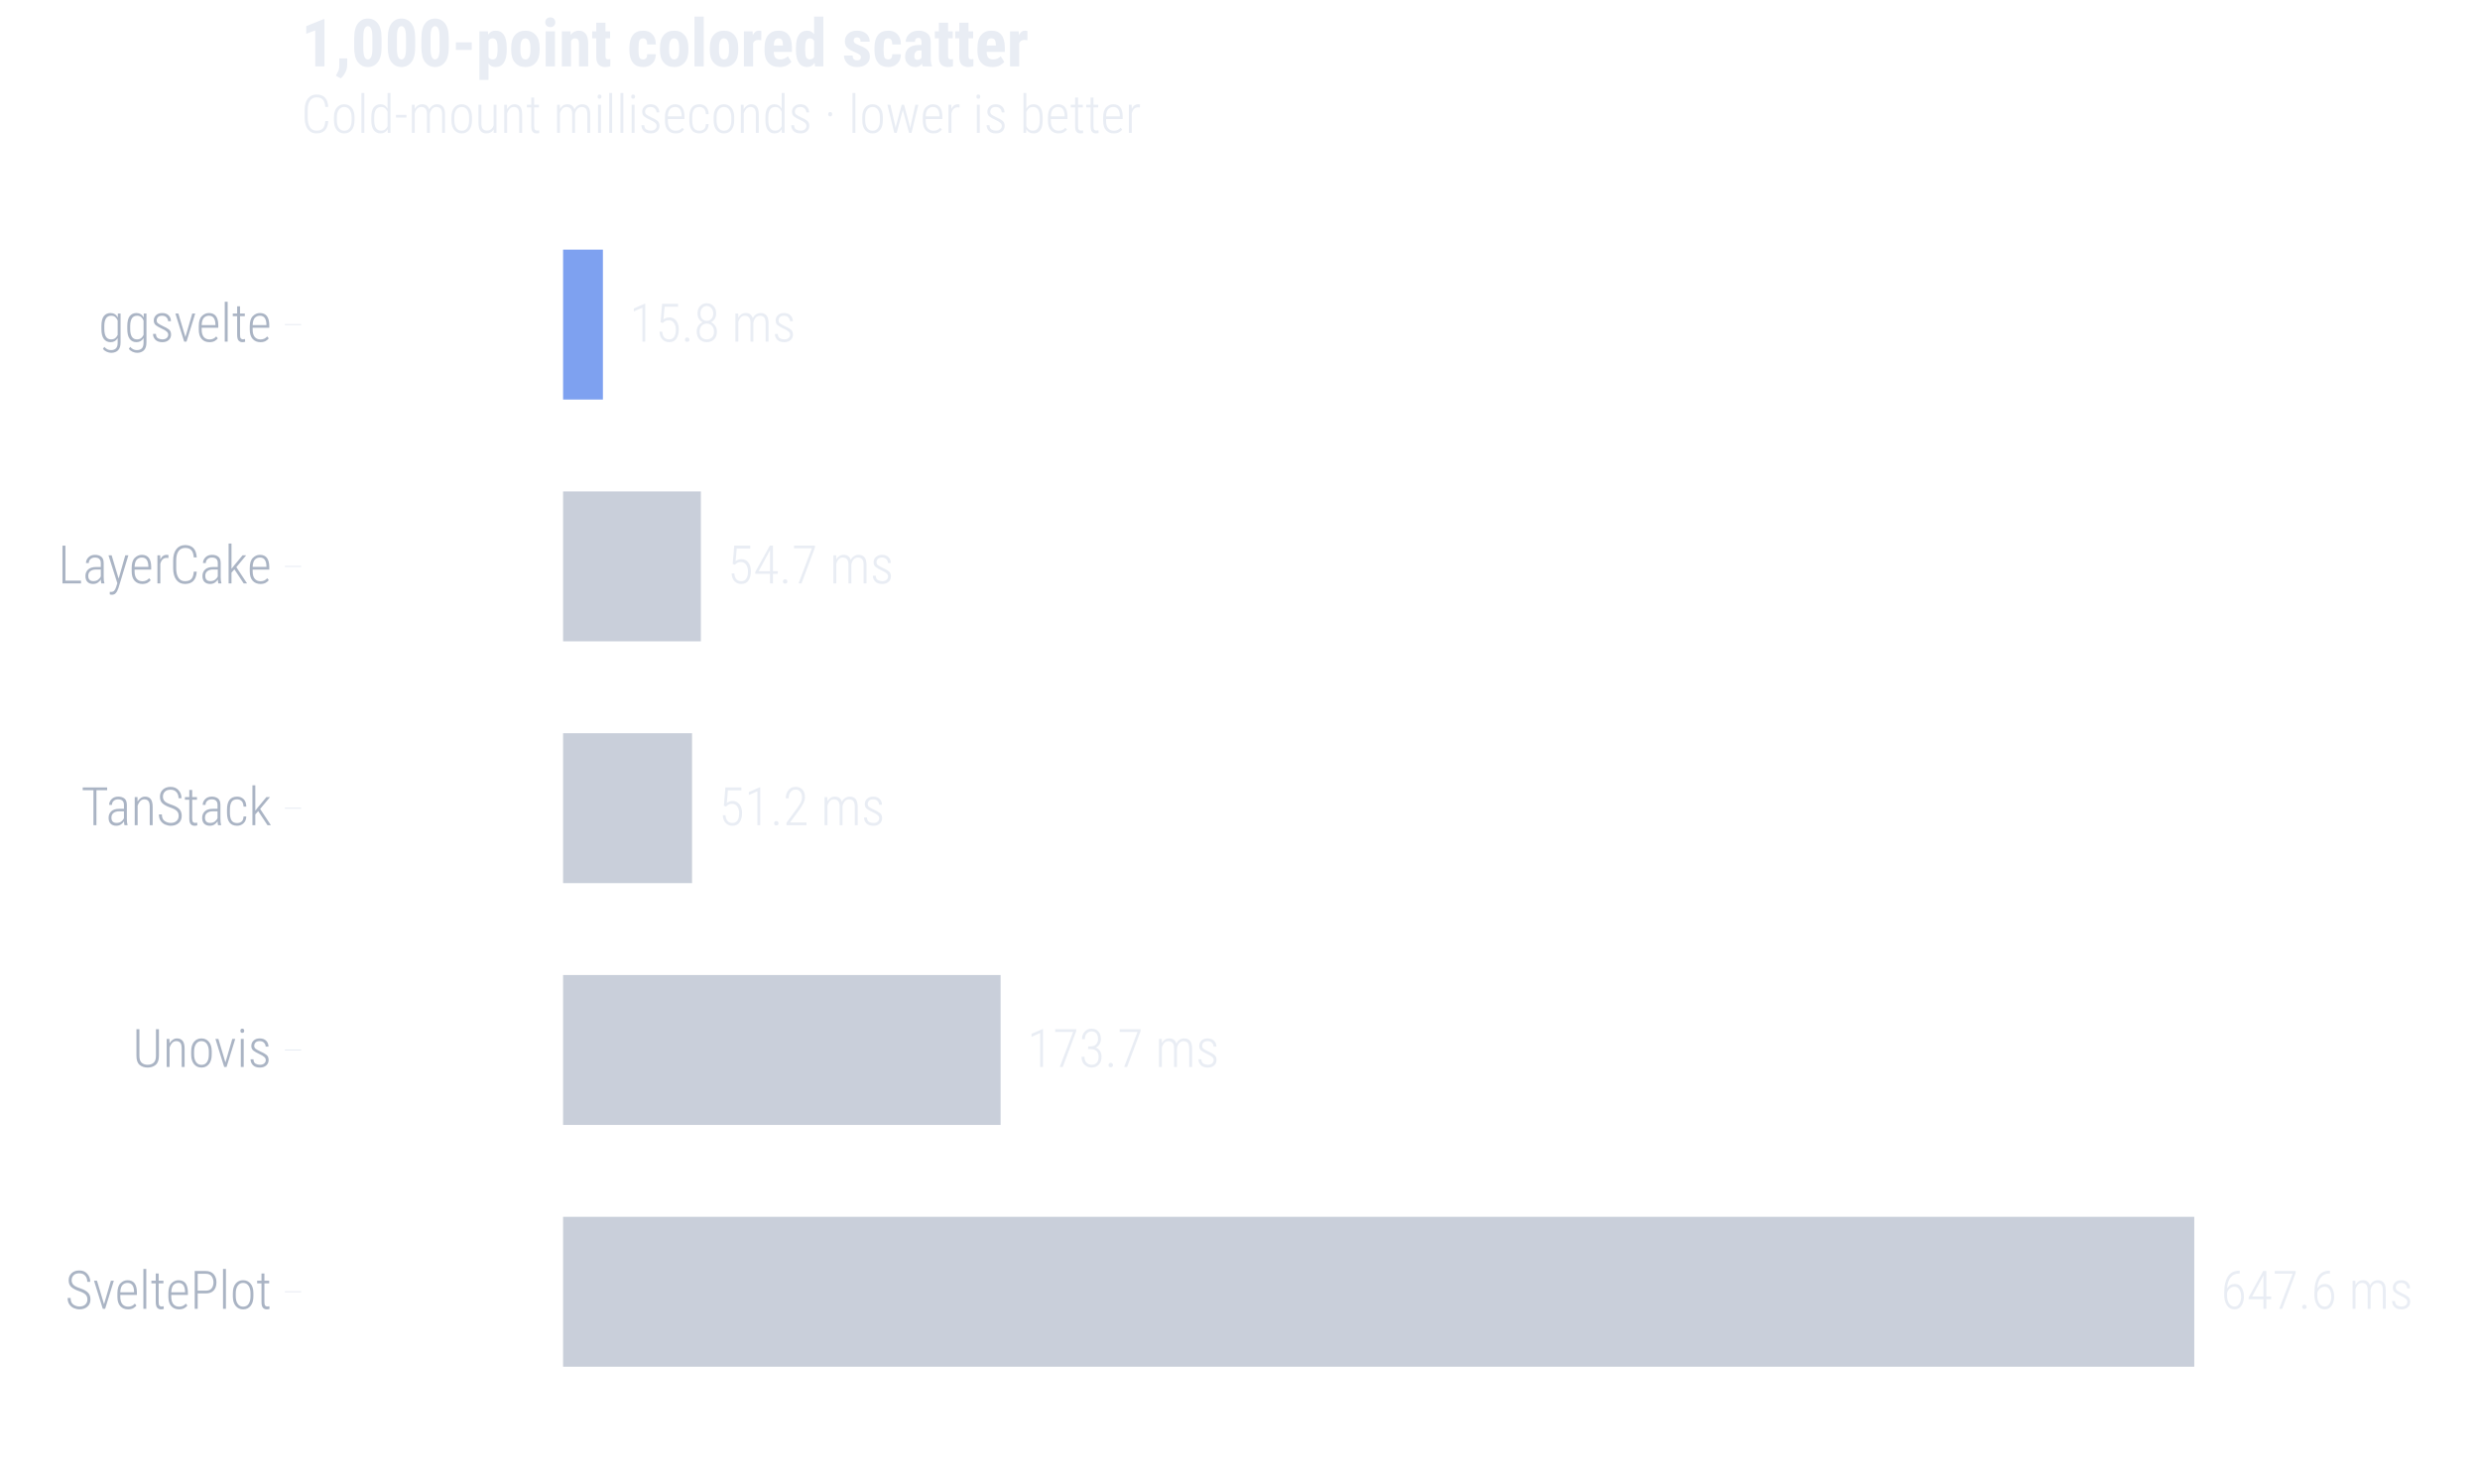
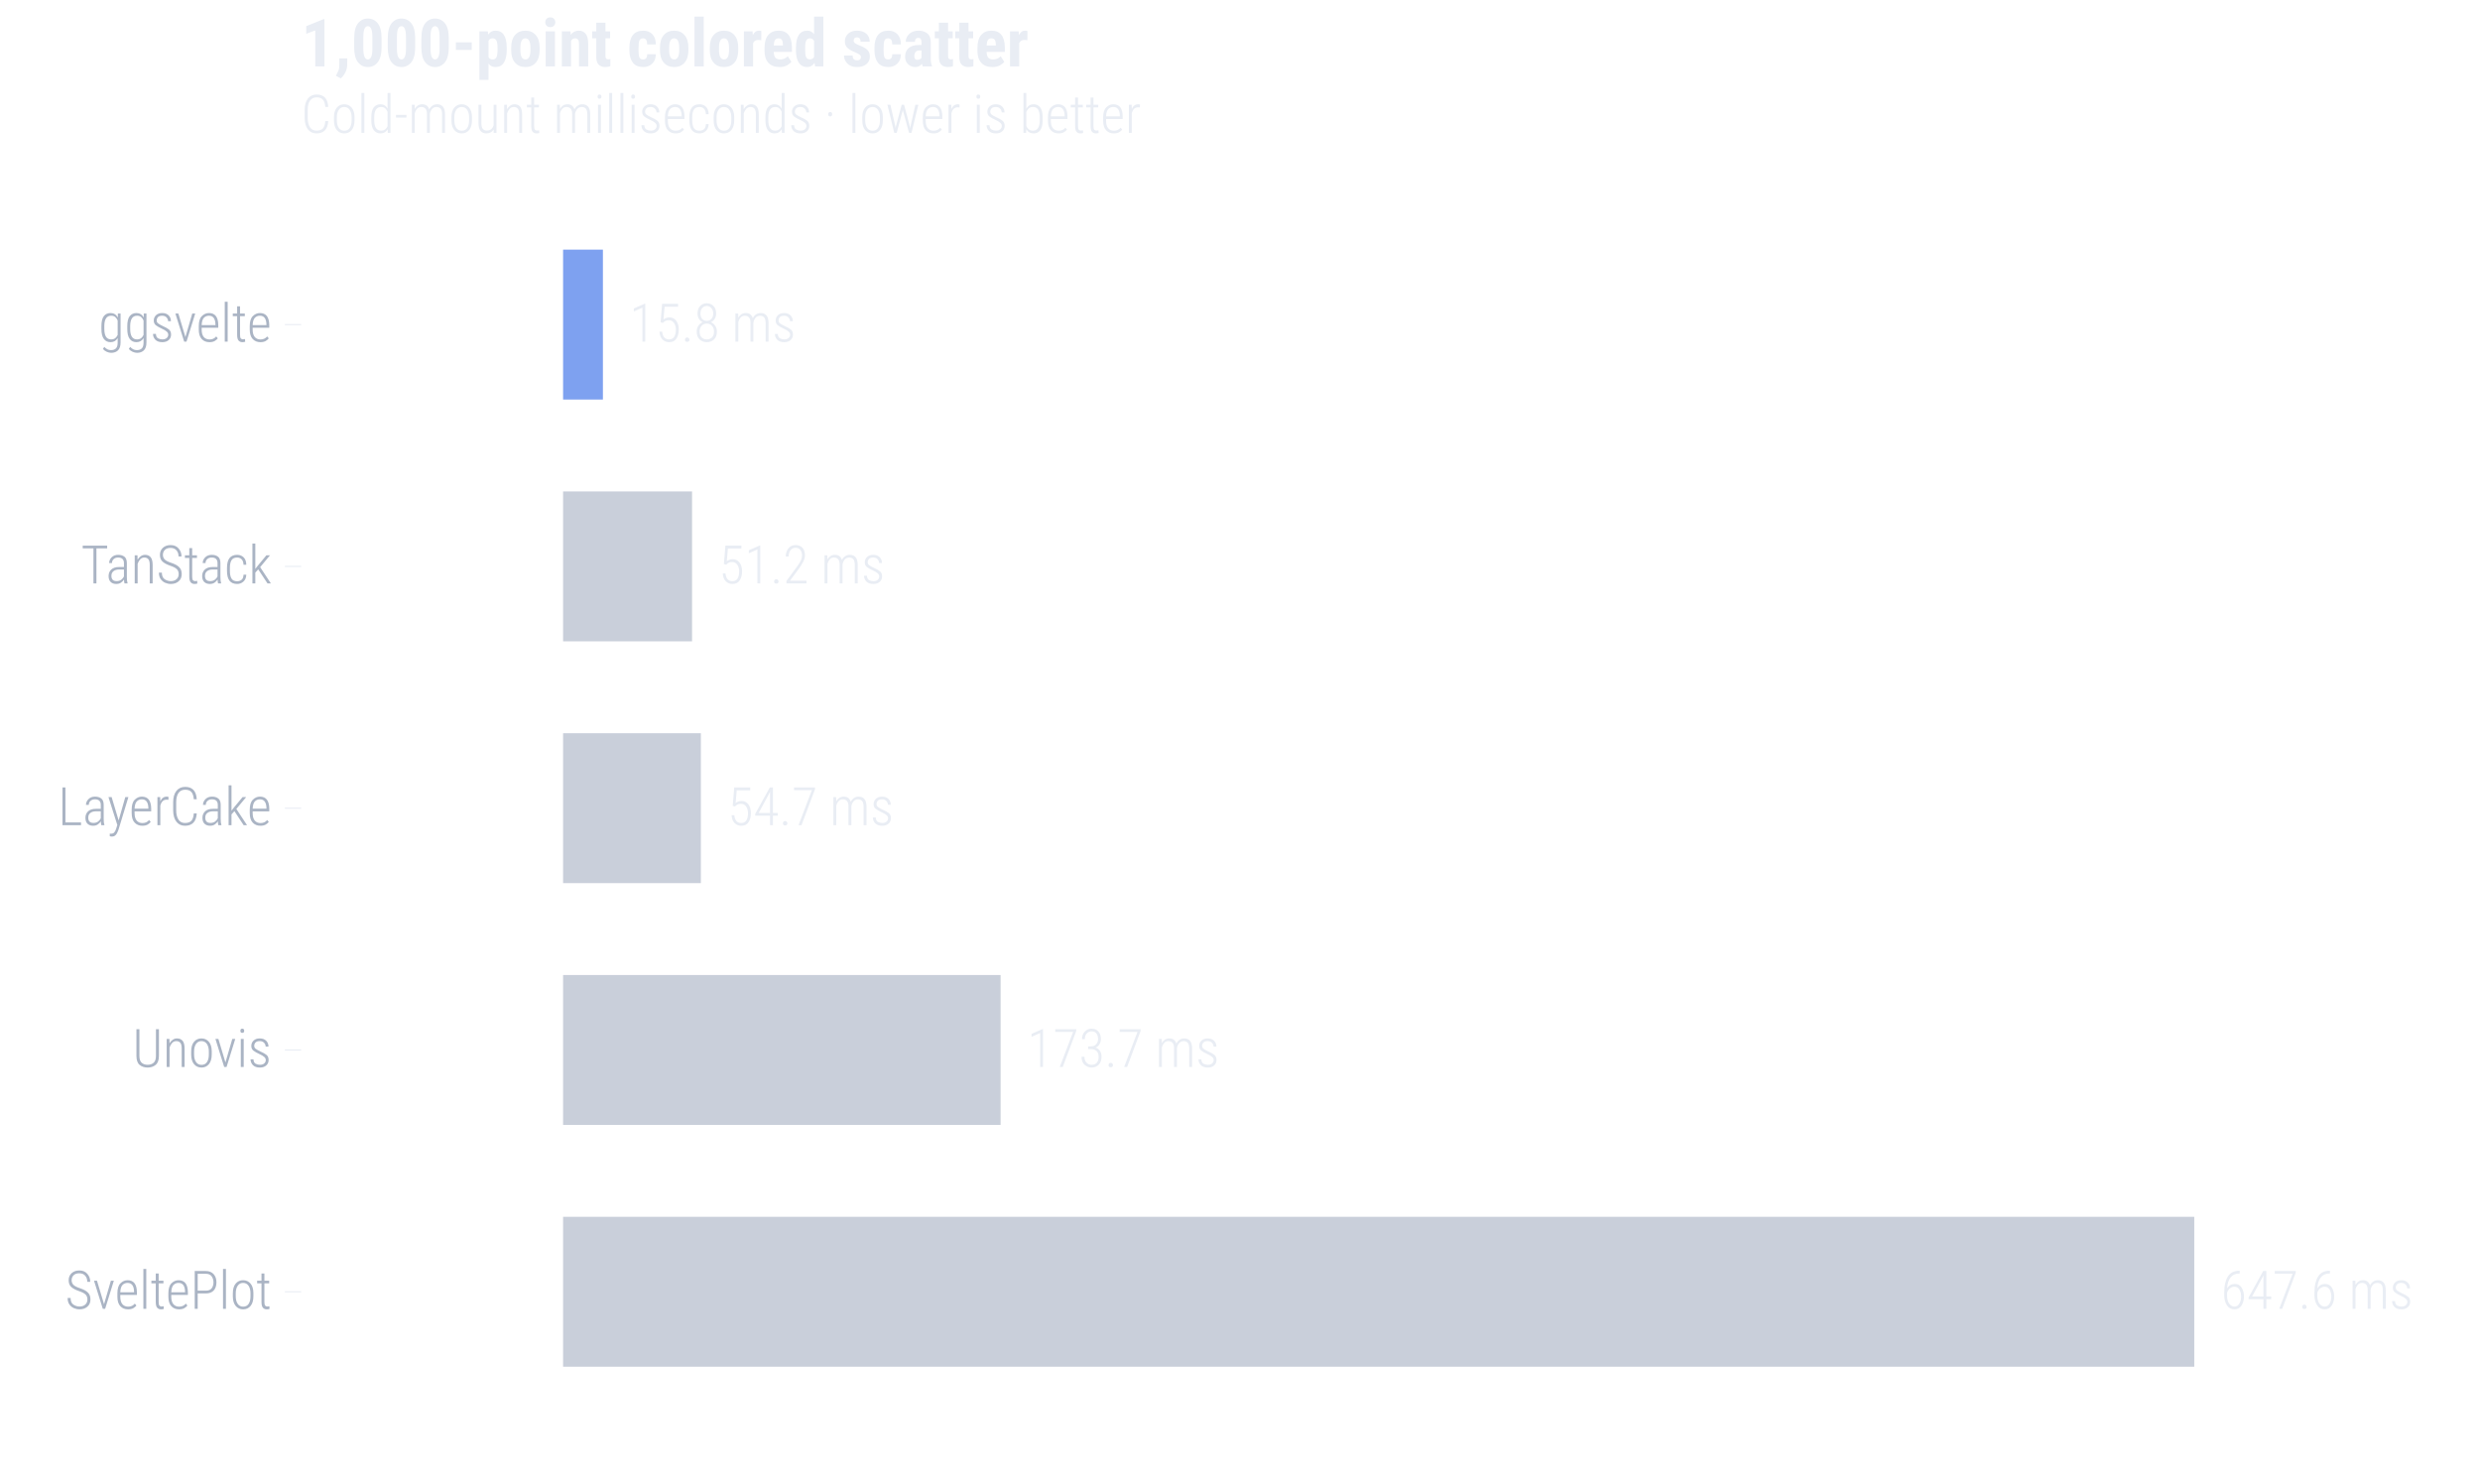
<svg xmlns="http://www.w3.org/2000/svg" width="560" height="335" viewBox="0 0 560 335" role="img" aria-label="Bar chart of cold-mount time for a 1,000-point colored scatter: ggsvelte 15.8 ms, LayerCake 54.7 ms, TanStack 51.2 ms, Unovis 173.7 ms, SveltePlot 647.6 ms. Lower is better." class="gg-plot" font-family="&quot;Roboto Condensed&quot;, &quot;Arial Narrow&quot;, Arial, sans-serif" font-size="11" font-weight="300" text-rendering="optimizeLegibility" shape-rendering="geometricPrecision">
  <rect class="gg-paper" width="560" height="335" fill="var(--gg-paper, transparent)" />
  <text class="gg-title" x="68" y="15" font-size="15" font-weight="700" fill="var(--gg-ink, #e9edf4)">1,000-point colored scatter</text>
  <text class="gg-subtitle" x="68" y="30" font-size="12" font-weight="300" fill="var(--gg-ink, #e9edf4)">Cold-mount milliseconds · lower is better</text>
  <defs>
    <clipPath id="gg-clip-0">
      <rect width="488" height="273" />
    </clipPath>
  </defs>
  <g class="gg-panel" data-panel="0" transform="translate(68,46)">
    <rect class="gg-panel-background" width="488" height="273" fill="var(--gg-panel, transparent)" />
    <g class="gg-grid" stroke="var(--gg-grid, transparent)" stroke-width="0.25" vector-effect="non-scaling-stroke">
      <line x1="59.15" y1="0" x2="59.15" y2="273" />
      <line x1="172.9" y1="0" x2="172.9" y2="273" />
      <line x1="286.66" y1="0" x2="286.66" y2="273" />
      <line x1="400.41" y1="0" x2="400.41" y2="273" />
+       <line x1="0" y1="27.3" x2="488" y2="27.3" />
+       <line x1="0" y1="81.9" x2="488" y2="81.9" />
+       <line x1="0" y1="136.5" x2="488" y2="136.5" />
+       <line x1="0" y1="191.1" x2="488" y2="191.1" />
      <line x1="0" y1="245.7" x2="488" y2="245.7" />
-       <line x1="0" y1="191.1" x2="488" y2="191.1" />
-       <line x1="0" y1="136.5" x2="488" y2="136.5" />
-       <line x1="0" y1="81.9" x2="488" y2="81.9" />
-       <line x1="0" y1="27.3" x2="488" y2="27.3" />
    </g>
    <g class="gg-marks" clip-path="url(#gg-clip-0)">
      <g class="gg-batch gg-rects" data-layer="0">
        <rect x="59.15" y="10.37" width="8.99" height="33.85" fill="#7ea1f0" />
-         <rect x="59.15" y="64.97" width="31.11" height="33.85" fill="#c9cfda" />
-         <rect x="59.15" y="119.57" width="29.12" height="33.85" fill="#c9cfda" />
+         <rect x="59.15" y="119.57" width="31.11" height="33.85" fill="#c9cfda" />
+         <rect x="59.15" y="64.97" width="29.12" height="33.85" fill="#c9cfda" />
        <rect x="59.15" y="174.17" width="98.79" height="33.85" fill="#c9cfda" />
        <rect x="59.15" y="228.77" width="368.33" height="33.85" fill="#c9cfda" />
      </g>
      <g class="gg-batch gg-glyphs" data-layer="1" font-size="12" text-anchor="start">
        <text x="74.14" y="27.3" dy="0.32em" fill="var(--gg-ink, #e9edf4)">15.8 ms</text>
-         <text x="96.26" y="81.9" dy="0.32em" fill="var(--gg-ink, #e9edf4)">54.7 ms</text>
-         <text x="94.27" y="136.5" dy="0.32em" fill="var(--gg-ink, #e9edf4)">51.2 ms</text>
+         <text x="96.26" y="136.5" dy="0.32em" fill="var(--gg-ink, #e9edf4)">54.7 ms</text>
+         <text x="94.27" y="81.9" dy="0.32em" fill="var(--gg-ink, #e9edf4)">51.2 ms</text>
        <text x="163.95" y="191.1" dy="0.32em" fill="var(--gg-ink, #e9edf4)">173.7 ms</text>
        <text x="433.48" y="245.7" dy="0.32em" fill="var(--gg-ink, #e9edf4)">647.6 ms</text>
      </g>
    </g>
    <rect class="gg-panel-border" width="488" height="273" fill="none" stroke="var(--gg-panelBorder, transparent)" stroke-width="0.5" vector-effect="non-scaling-stroke" />
  </g>
  <g class="gg-axis gg-axis-y" transform="translate(68,46)">
-     <g class="gg-tick" transform="translate(0,245.7)">
+     <g class="gg-tick" transform="translate(0,27.3)">
      <line x2="-3.67" stroke="var(--gg-tickColor, #e9edf4)" stroke-width="0.25" vector-effect="non-scaling-stroke" />
-       <text x="-6.67" dy="0.32em" text-anchor="end" fill="var(--gg-axisText, #aab4c4)" font-size="12" font-weight="300">SveltePlot</text>
+       <text x="-6.67" dy="0.32em" text-anchor="end" fill="var(--gg-axisText, #aab4c4)" font-size="12" font-weight="300">ggsvelte</text>
+     </g>
+     <g class="gg-tick" transform="translate(0,81.9)">
+       <line x2="-3.67" stroke="var(--gg-tickColor, #e9edf4)" stroke-width="0.25" vector-effect="non-scaling-stroke" />
+       <text x="-6.67" dy="0.32em" text-anchor="end" fill="var(--gg-axisText, #aab4c4)" font-size="12" font-weight="300">TanStack</text>
+     </g>
+     <g class="gg-tick" transform="translate(0,136.5)">
+       <line x2="-3.67" stroke="var(--gg-tickColor, #e9edf4)" stroke-width="0.25" vector-effect="non-scaling-stroke" />
+       <text x="-6.67" dy="0.32em" text-anchor="end" fill="var(--gg-axisText, #aab4c4)" font-size="12" font-weight="300">LayerCake</text>
    </g>
    <g class="gg-tick" transform="translate(0,191.1)">
      <line x2="-3.67" stroke="var(--gg-tickColor, #e9edf4)" stroke-width="0.25" vector-effect="non-scaling-stroke" />
      <text x="-6.67" dy="0.32em" text-anchor="end" fill="var(--gg-axisText, #aab4c4)" font-size="12" font-weight="300">Unovis</text>
    </g>
-     <g class="gg-tick" transform="translate(0,136.5)">
+     <g class="gg-tick" transform="translate(0,245.7)">
      <line x2="-3.67" stroke="var(--gg-tickColor, #e9edf4)" stroke-width="0.25" vector-effect="non-scaling-stroke" />
-       <text x="-6.67" dy="0.32em" text-anchor="end" fill="var(--gg-axisText, #aab4c4)" font-size="12" font-weight="300">TanStack</text>
-     </g>
-     <g class="gg-tick" transform="translate(0,81.9)">
-       <line x2="-3.67" stroke="var(--gg-tickColor, #e9edf4)" stroke-width="0.25" vector-effect="non-scaling-stroke" />
-       <text x="-6.67" dy="0.32em" text-anchor="end" fill="var(--gg-axisText, #aab4c4)" font-size="12" font-weight="300">LayerCake</text>
-     </g>
-     <g class="gg-tick" transform="translate(0,27.3)">
-       <line x2="-3.67" stroke="var(--gg-tickColor, #e9edf4)" stroke-width="0.25" vector-effect="non-scaling-stroke" />
-       <text x="-6.67" dy="0.32em" text-anchor="end" fill="var(--gg-axisText, #aab4c4)" font-size="12" font-weight="300">ggsvelte</text>
+       <text x="-6.67" dy="0.32em" text-anchor="end" fill="var(--gg-axisText, #aab4c4)" font-size="12" font-weight="300">SveltePlot</text>
    </g>
  </g>
</svg>
